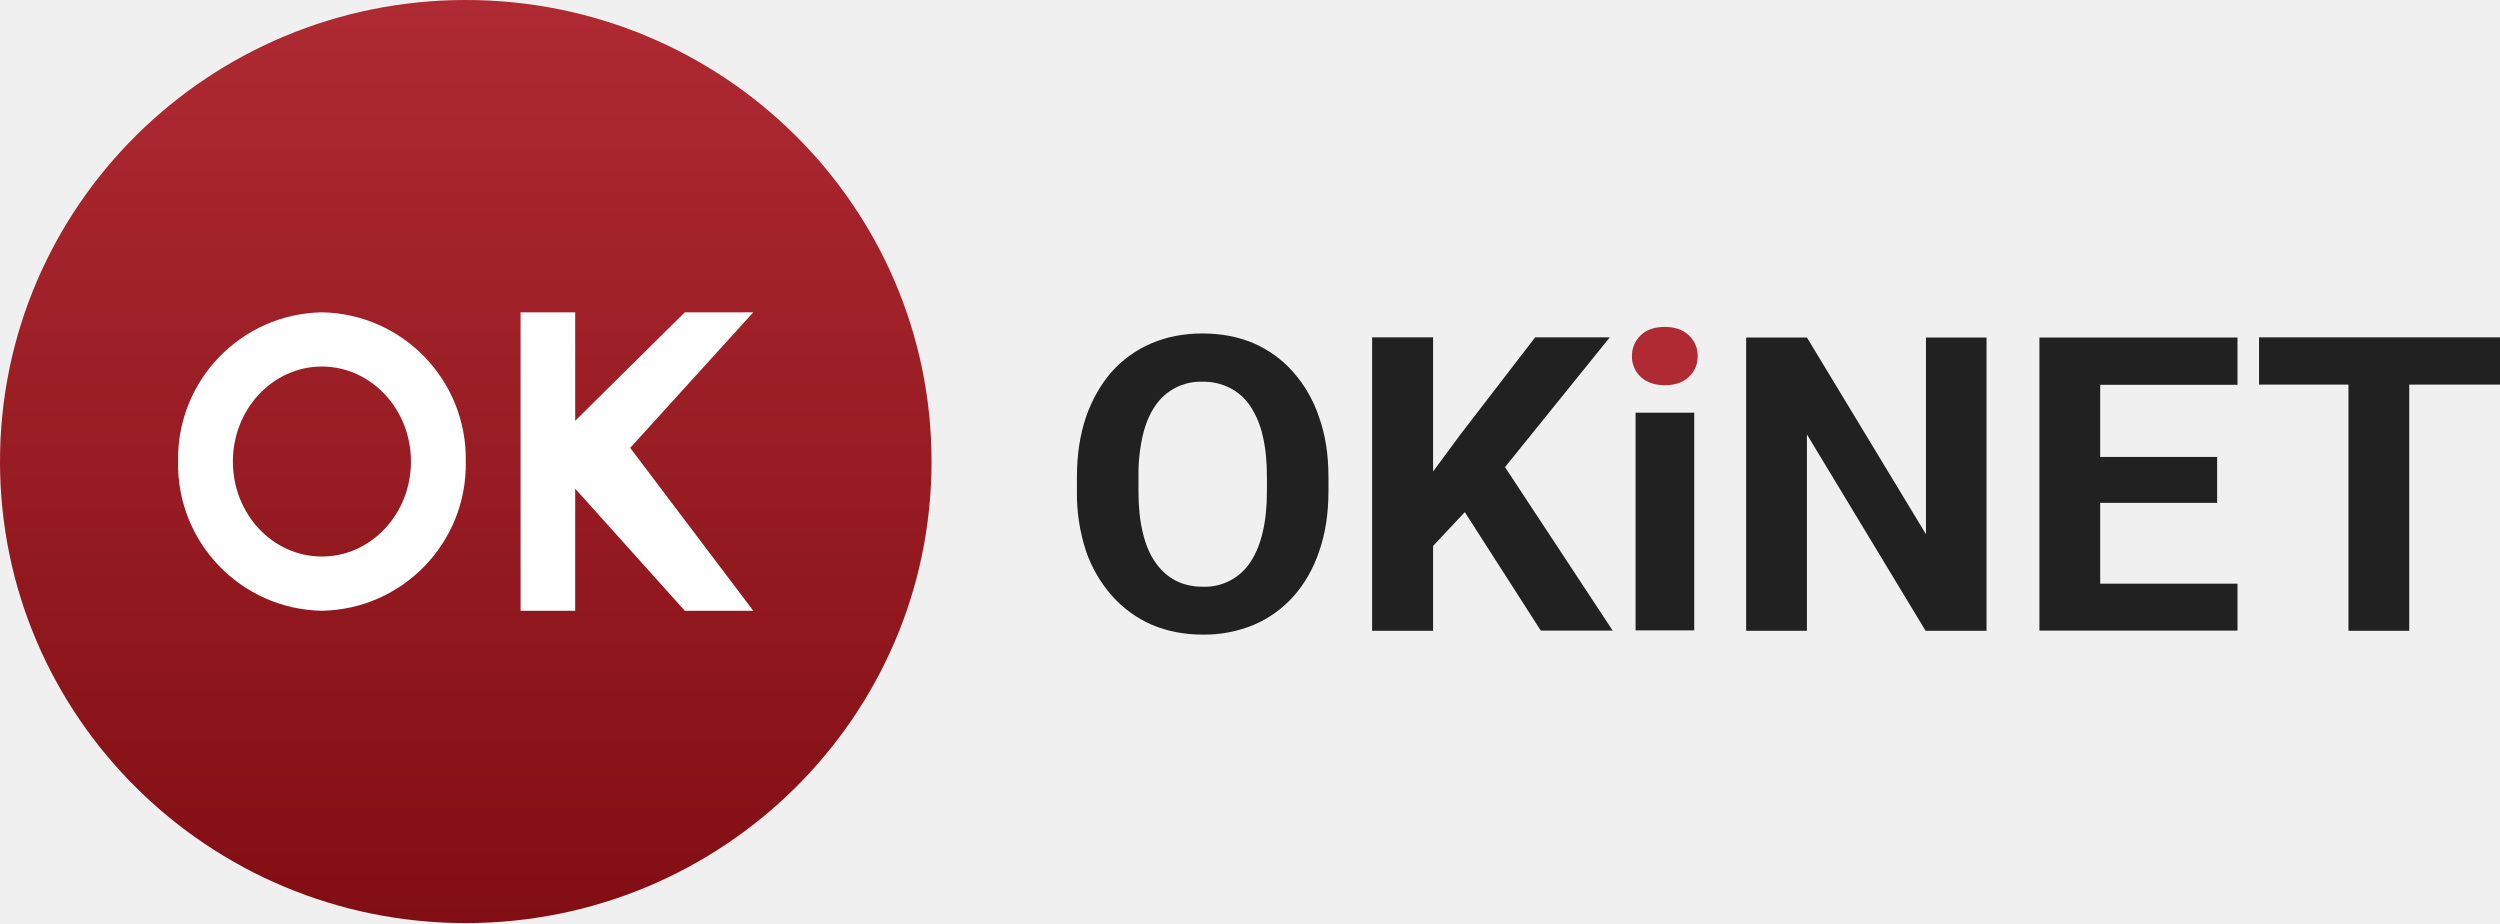
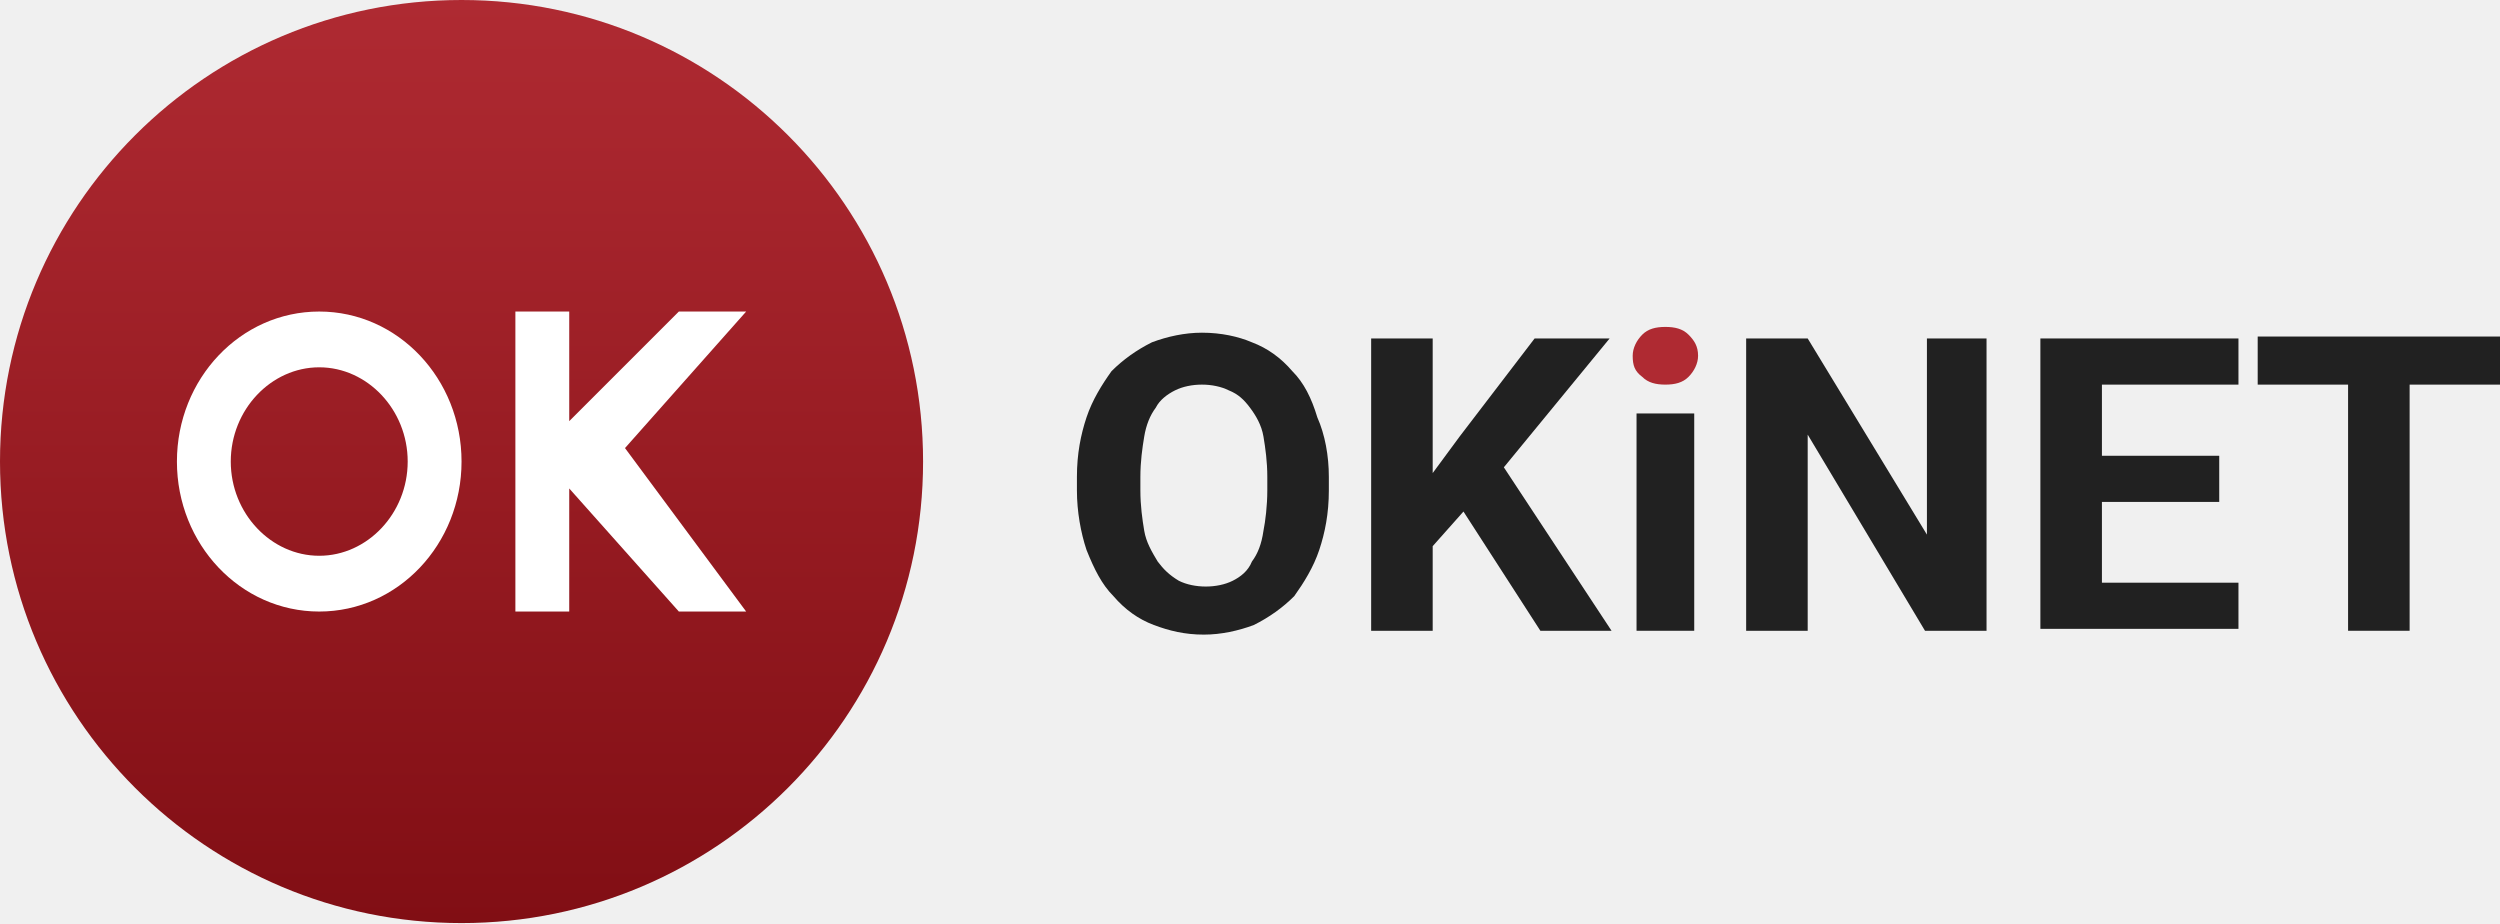
- <svg xmlns="http://www.w3.org/2000/svg" fill="none" viewBox="0 0 130 48">
-   <ellipse cx="24.22" cy="24" fill="url(#a)" rx="24.22" ry="24" />
-   <path fill="#fff" fill-rule="evenodd" d="M16.74 31.76A7.62 7.62 0 0 0 24.22 24a7.62 7.62 0 0 0-7.48-7.76A7.62 7.62 0 0 0 9.26 24a7.62 7.62 0 0 0 7.48 7.76Zm0-2.82c2.55 0 4.63-2.21 4.63-4.94 0-2.73-2.08-4.94-4.63-4.94-2.56 0-4.63 2.21-4.63 4.94 0 2.73 2.07 4.94 4.63 4.94Z" clip-rule="evenodd" />
-   <path fill="#fff" d="M27.07 16.24h2.84v5.64l5.7-5.64h3.56l-6.4 7.05 6.4 8.47h-3.56l-5.7-6.35v6.35h-2.84V16.24Z" />
-   <path fill="#212121" d="M69.08 24.82v.72c0 1.16-.16 2.2-.48 3.12-.31.92-.76 1.7-1.34 2.35a5.8 5.8 0 0 1-2.06 1.48 6.7 6.7 0 0 1-2.65.51c-.96 0-1.85-.17-2.65-.51A5.93 5.93 0 0 1 57.84 31a6.88 6.88 0 0 1-1.37-2.35 9.56 9.56 0 0 1-.47-3.12v-.72c0-1.17.16-2.2.47-3.12.32-.92.77-1.7 1.34-2.36a5.87 5.87 0 0 1 2.07-1.48c.8-.34 1.68-.51 2.65-.51s1.85.17 2.64.5c.8.35 1.5.85 2.07 1.5a6.75 6.75 0 0 1 1.35 2.35c.33.91.49 1.95.49 3.12Zm-3.2.72v-.74c0-.81-.07-1.52-.22-2.14a4.6 4.6 0 0 0-.65-1.55 2.82 2.82 0 0 0-1.06-.94 3.03 3.03 0 0 0-1.42-.32 2.84 2.84 0 0 0-2.47 1.27c-.28.41-.5.93-.64 1.54a9.2 9.2 0 0 0-.22 2.14v.74c0 .8.07 1.51.22 2.13.14.62.36 1.14.65 1.56.29.42.64.74 1.06.96.41.21.88.32 1.42.32a2.82 2.82 0 0 0 2.47-1.28c.28-.42.5-.94.64-1.56.15-.62.22-1.33.22-2.13Zm37.42-7.99V32.8h-3.17l-6.17-10.21V32.8H90.8V17.55h3.16l6.19 10.23V17.55h3.15Z" />
-   <path fill="#212121" fill-rule="evenodd" d="M88.1 32.8V21.46h-3.05v11.32h3.05Z" clip-rule="evenodd" />
-   <path fill="#AF2A32" d="M84.86 18.52c0-.44.16-.8.47-1.1.3-.28.72-.42 1.24-.42s.93.14 1.24.43c.31.29.47.65.47 1.09 0 .44-.16.8-.47 1.09-.31.28-.72.42-1.24.42s-.93-.14-1.24-.42a1.44 1.44 0 0 1-.47-1.1Z" />
-   <path fill="#212121" d="M74.52 32.8h-3.17V17.54h3.17v6.98l1.4-1.9 3.91-5.08h3.88l-5.45 6.75 5.6 8.5h-3.74l-3.95-6.16-1.65 1.76v4.4Zm41.83-2.46v2.45h-10.3V17.55h10.3v2.46h-7.14v3.75h6.08v2.39h-6.08v4.2h7.14Zm8.93 2.46h-3.16V20h-4.65v-2.46H130V20h-4.72v12.8Z" />
+ <svg xmlns="http://www.w3.org/2000/svg" width="130" height="48" viewBox="0 0 130 48">
  <defs>
-     <linearGradient id="a" x1="24.22" x2="24.22" y1="0" y2="48" gradientUnits="userSpaceOnUse">
-       <stop stop-color="#AF2A32" />
-       <stop offset="1" stop-color="#810E14" />
+     <linearGradient id="linear-gradient" x1="24" y1="22.11" x2="24" y2="70.11" gradientTransform="translate(0 -22.11)" gradientUnits="userSpaceOnUse">
+       <stop offset="0" stop-color="#af2a32" />
+       <stop offset="1" stop-color="#810e14" />
    </linearGradient>
  </defs>
+   <g class="icon">
+     <circle cx="24" cy="24" r="24" fill="url(#linear-gradient)" />
+     <path d="m16.6,16.2c-4.1,0-7.4,3.5-7.4,7.8s3.3,7.8,7.4,7.8,7.4-3.5,7.4-7.8-3.3-7.8-7.4-7.8Zm0,12.7c-2.5,0-4.6-2.2-4.6-4.9s2.1-4.9,4.6-4.9,4.6,2.2,4.6,4.9-2.1,4.9-4.6,4.9Z" fill="#fff" />
+     <polygon points="38.8 16.2 35.3 16.2 29.6 21.9 29.6 16.2 26.8 16.2 26.8 31.8 29.6 31.8 29.6 25.4 35.3 31.8 38.8 31.8 32.5 23.3 38.8 16.2" fill="#fff" />
+   </g>
+   <g class="text">
+     <path d="m69.1,24.8v.7c0,1.2-.2,2.2-.5,3.1s-.8,1.7-1.3,2.4c-.6.6-1.3,1.1-2.1,1.5-.8.3-1.7.5-2.6.5-1,0-1.8-.2-2.6-.5s-1.5-.8-2.1-1.5c-.6-.6-1-1.4-1.4-2.4-.3-.9-.5-2-.5-3.1v-.7c0-1.2.2-2.2.5-3.1s.8-1.7,1.3-2.4c.6-.6,1.3-1.1,2.1-1.5.8-.3,1.7-.5,2.6-.5,1,0,1.9.2,2.6.5.8.3,1.5.8,2.1,1.5.6.6,1,1.4,1.3,2.4.4.9.6,2,.6,3.1Zm-3.2.7v-.7c0-.8-.1-1.5-.2-2.1s-.4-1.1-.7-1.5c-.3-.4-.6-.7-1.1-.9-.4-.2-.9-.3-1.4-.3s-1,.1-1.4.3c-.4.2-.8.5-1,.9-.3.4-.5.9-.6,1.5s-.2,1.3-.2,2.1v.7c0,.8.1,1.5.2,2.1.1.6.4,1.1.7,1.6.3.4.6.7,1.1,1,.4.2.9.3,1.4.3s1-.1,1.4-.3.8-.5,1-1c.3-.4.5-.9.6-1.6.1-.5.2-1.3.2-2.1Z" fill="#212121" />
+     <path d="m103.3,17.6v15.2h-3.2l-6.1-10.2v10.2h-3.2v-15.2h3.2l6.2,10.2v-10.2h3.1Z" fill="#212121" />
+     <path d="m88.1,32.8v-11.3h-3v11.3h3Z" fill="#212121" fill-rule="evenodd" />
+     <path d="m84.9,18.5c0-.4.2-.8.5-1.1.3-.3.7-.4,1.2-.4s.9.1,1.2.4c.3.3.5.6.5,1.1,0,.4-.2.8-.5,1.1-.3.3-.7.4-1.2.4s-.9-.1-1.2-.4c-.4-.3-.5-.6-.5-1.1Z" fill="#af2a32" />
+     <path d="m74.5,32.8h-3.2v-15.2h3.2v7l1.4-1.9,3.9-5.1h3.9l-5.5,6.7,5.6,8.5h-3.7l-4-6.2-1.6,1.8s0,4.4,0,4.4Z" fill="#212121" />
+     <path d="m116.4,30.3v2.4h-10.3v-15.1h10.3v2.4h-7.1v3.7h6.1v2.4h-6.1v4.2h7.1Z" fill="#212121" />
+     <path d="m125.3,32.8h-3.2v-12.8h-4.7v-2.5h12.6v2.5h-4.7v12.8Z" fill="#212121" />
+   </g>
</svg>
